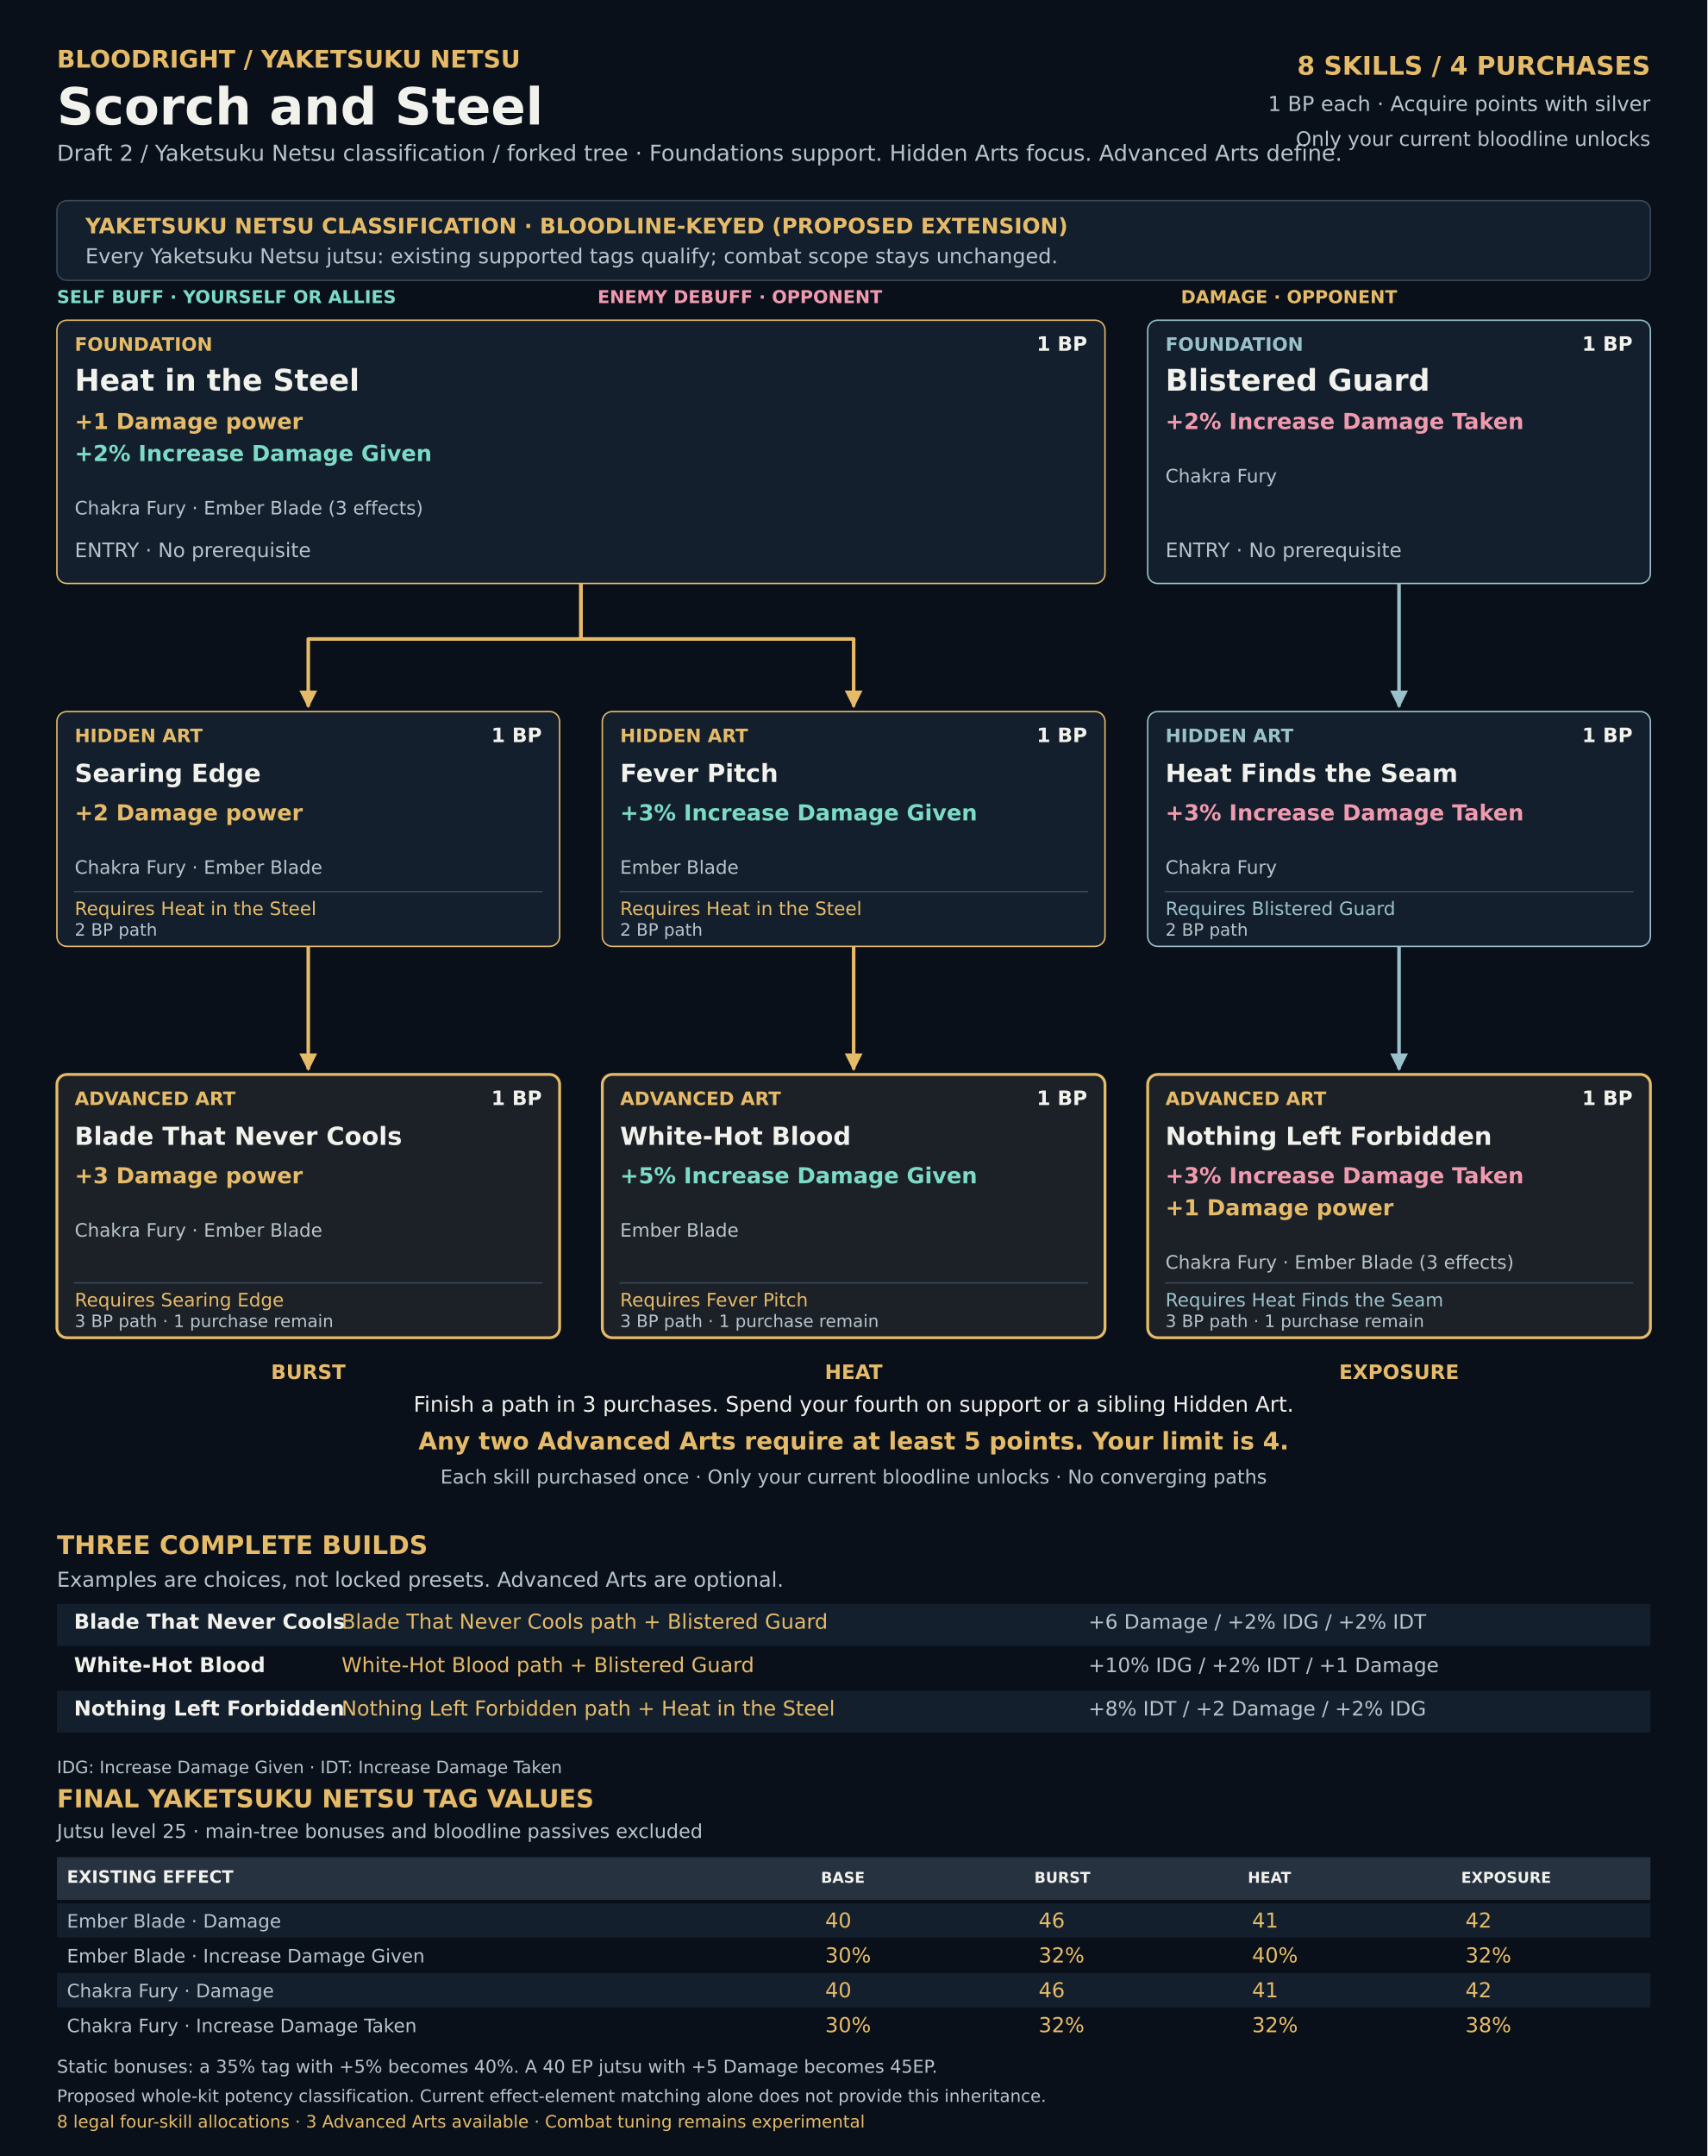
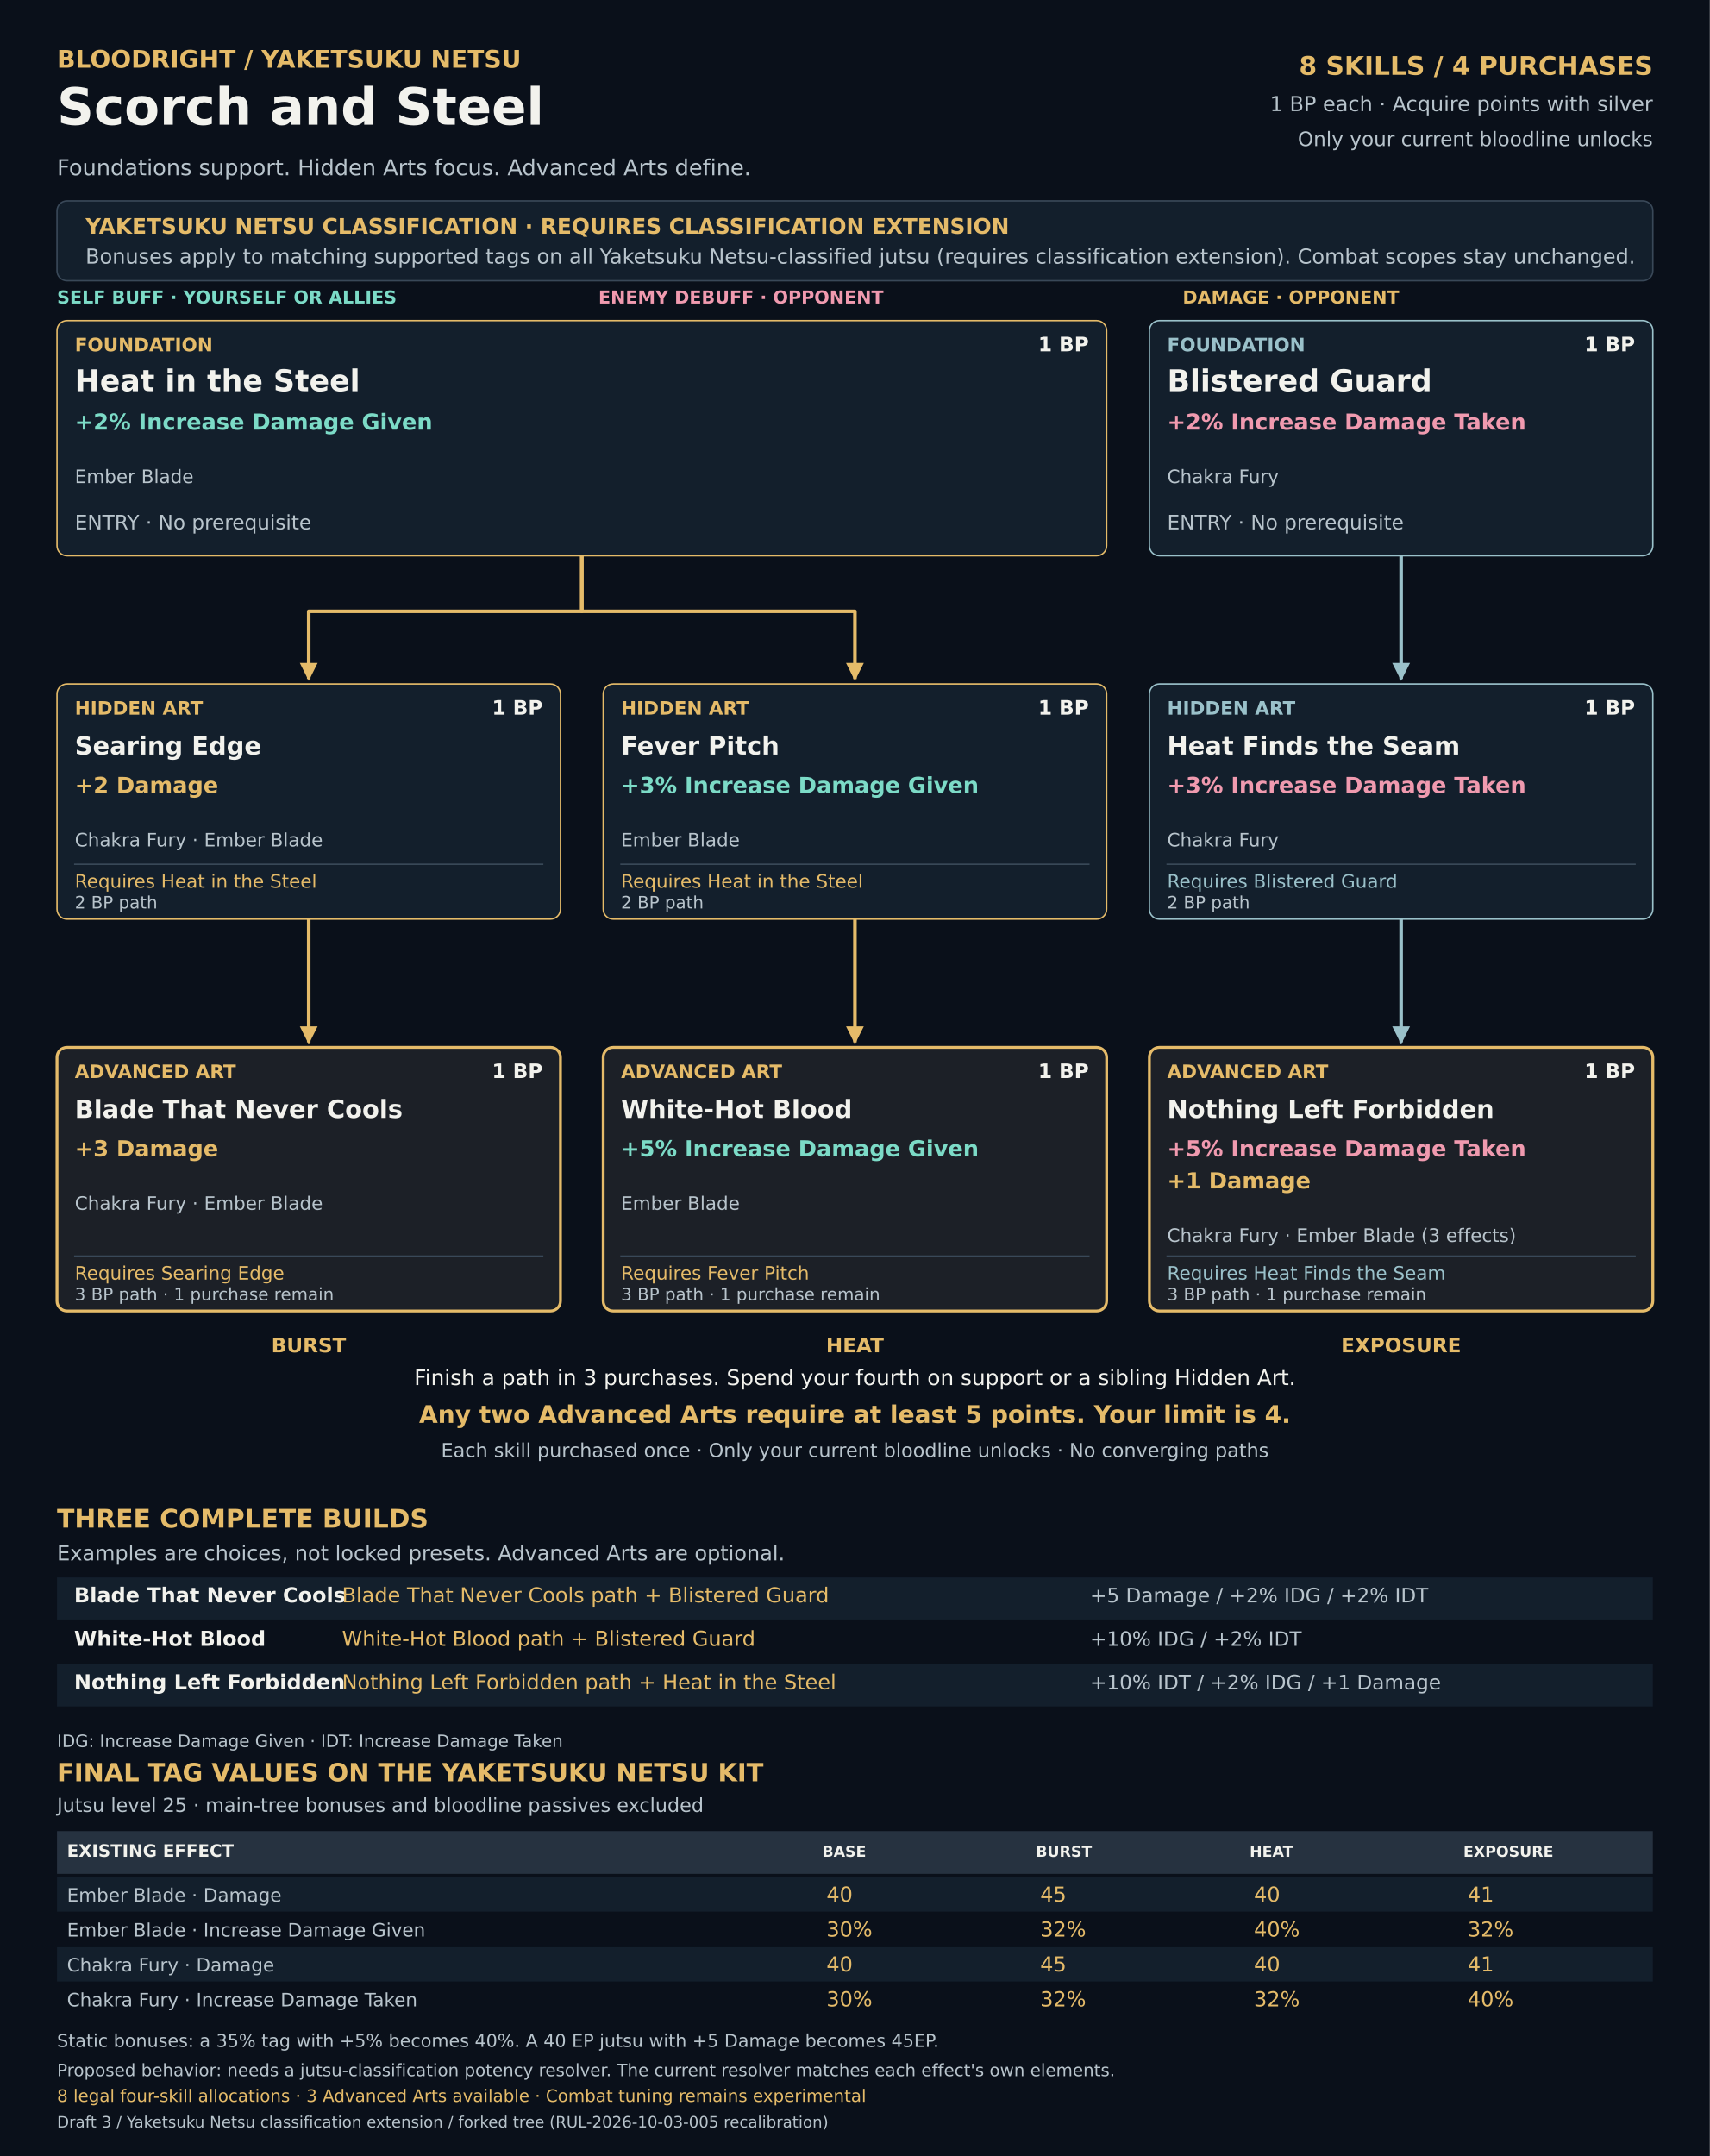
- <svg xmlns="http://www.w3.org/2000/svg" width="2400" height="3030" viewBox="0 0 2400 3030" role="img" aria-labelledby="title desc">
+ <svg xmlns="http://www.w3.org/2000/svg" width="2400" height="3026" viewBox="0 0 2400 3026" role="img" aria-labelledby="title desc">
  <defs>
    <marker id="arrow-0" viewBox="0 0 10 10" refX="9" refY="5" markerWidth="5" markerHeight="5" orient="auto">
      <path d="M0 0L10 5L0 10Z" fill="#e5bb69" />
    </marker>
    <marker id="arrow-1" viewBox="0 0 10 10" refX="9" refY="5" markerWidth="5" markerHeight="5" orient="auto">
      <path d="M0 0L10 5L0 10Z" fill="#9ac1ca" />
    </marker>
    <marker id="arrow-2" viewBox="0 0 10 10" refX="9" refY="5" markerWidth="5" markerHeight="5" orient="auto">
      <path d="M0 0L10 5L0 10Z" fill="#b8d98d" />
    </marker>
    <marker id="arrow-3" viewBox="0 0 10 10" refX="9" refY="5" markerWidth="5" markerHeight="5" orient="auto">
      <path d="M0 0L10 5L0 10Z" fill="#d9a6e0" />
    </marker>
  </defs>
  <g font-family="DejaVu Sans, sans-serif">
-     <rect x="0" y="0" width="2400" height="3030" rx="0" fill="#0a101a" />
+     <rect x="0" y="0" width="2400" height="3026" rx="0" fill="#0a101a" />
    <text x="80" y="95" font-size="34" font-weight="700" fill="#e5bb69" text-anchor="start">BLOODRIGHT / YAKETSUKU NETSU</text>
    <text x="80" y="175" font-size="72" font-weight="700" fill="#f2f2ed" text-anchor="start">Scorch and Steel</text>
-     <text x="80" y="226" font-size="31" font-weight="400" fill="#b8c4cc" text-anchor="start">Draft 2 / Yaketsuku Netsu classification / forked tree · Foundations support. Hidden Arts focus. Advanced Arts define.</text>
+     <text x="80" y="246" font-size="31" font-weight="400" fill="#b8c4cc" text-anchor="start">Foundations support. Hidden Arts focus. Advanced Arts define.</text>
    <text x="2320" y="105" font-size="36" font-weight="700" fill="#e5bb69" text-anchor="end">8 SKILLS  /  4 PURCHASES</text>
    <text x="2320" y="156" font-size="29" font-weight="400" fill="#b8c4cc" text-anchor="end">1 BP each · Acquire points with silver</text>
    <text x="2320" y="205" font-size="28" font-weight="400" fill="#b8c4cc" text-anchor="end">Only your current bloodline unlocks</text>
    <rect x="80" y="282" width="2240" height="112" rx="14" fill="#131f2c" stroke="#394858" stroke-width="2" />
-     <text x="120" y="328" font-size="30" font-weight="700" fill="#e5bb69" text-anchor="start">YAKETSUKU NETSU CLASSIFICATION · BLOODLINE-KEYED (PROPOSED EXTENSION)</text>
-     <text x="120" y="370" font-size="29" font-weight="400" fill="#b8c4cc" text-anchor="start">Every Yaketsuku Netsu jutsu: existing supported tags qualify; combat scope stays unchanged.</text>
+     <text x="120" y="328" font-size="30" font-weight="700" fill="#e5bb69" text-anchor="start">YAKETSUKU NETSU CLASSIFICATION · REQUIRES CLASSIFICATION EXTENSION</text>
+     <text x="120" y="370" font-size="29" font-weight="400" fill="#b8c4cc" text-anchor="start">Bonuses apply to matching supported tags on all Yaketsuku Netsu-classified jutsu (requires classification extension). Combat scopes stay unchanged.</text>
    <text x="80" y="426" font-size="25" font-weight="700" fill="#7cdbc7" text-anchor="start">SELF BUFF · YOURSELF OR ALLIES</text>
    <text x="840" y="426" font-size="25" font-weight="700" fill="#f09aaf" text-anchor="start">ENEMY DEBUFF · OPPONENT</text>
    <text x="1660" y="426" font-size="25" font-weight="700" fill="#e5bb69" text-anchor="start">DAMAGE · OPPONENT</text>
-     <path id="edge-02-03" data-from="02" data-to="03" d="M433.333 1330 V1503" fill="none" stroke="#e5bb69" stroke-width="5" stroke-linejoin="round" marker-end="url(#arrow-0)" />
-     <path id="edge-04-05" data-from="04" data-to="05" d="M1200 1330 V1503" fill="none" stroke="#e5bb69" stroke-width="5" stroke-linejoin="round" marker-end="url(#arrow-0)" />
-     <path id="edge-01-02" data-from="01" data-to="02" d="M816.667 820 V898 H433.333 V993" fill="none" stroke="#e5bb69" stroke-width="5" stroke-linejoin="round" marker-end="url(#arrow-0)" />
-     <path id="edge-01-04" data-from="01" data-to="04" d="M816.667 820 V898 H1200 V993" fill="none" stroke="#e5bb69" stroke-width="5" stroke-linejoin="round" marker-end="url(#arrow-0)" />
-     <path id="edge-07-08" data-from="07" data-to="08" d="M1966.67 1330 V1503" fill="none" stroke="#9ac1ca" stroke-width="5" stroke-linejoin="round" marker-end="url(#arrow-1)" />
-     <path id="edge-06-07" data-from="06" data-to="07" d="M1966.67 820 V993" fill="none" stroke="#9ac1ca" stroke-width="5" stroke-linejoin="round" marker-end="url(#arrow-1)" />
+     <path id="edge-02-03" data-from="02" data-to="03" d="M433.333 1290 V1463" fill="none" stroke="#e5bb69" stroke-width="5" stroke-linejoin="round" marker-end="url(#arrow-0)" />
+     <path id="edge-04-05" data-from="04" data-to="05" d="M1200 1290 V1463" fill="none" stroke="#e5bb69" stroke-width="5" stroke-linejoin="round" marker-end="url(#arrow-0)" />
+     <path id="edge-01-02" data-from="01" data-to="02" d="M816.667 780 V858 H433.333 V953" fill="none" stroke="#e5bb69" stroke-width="5" stroke-linejoin="round" marker-end="url(#arrow-0)" />
+     <path id="edge-01-04" data-from="01" data-to="04" d="M816.667 780 V858 H1200 V953" fill="none" stroke="#e5bb69" stroke-width="5" stroke-linejoin="round" marker-end="url(#arrow-0)" />
+     <path id="edge-07-08" data-from="07" data-to="08" d="M1966.67 1290 V1463" fill="none" stroke="#9ac1ca" stroke-width="5" stroke-linejoin="round" marker-end="url(#arrow-1)" />
+     <path id="edge-06-07" data-from="06" data-to="07" d="M1966.67 780 V953" fill="none" stroke="#9ac1ca" stroke-width="5" stroke-linejoin="round" marker-end="url(#arrow-1)" />
    <g id="node-01" data-cost="1" data-prerequisites="" data-potency-classification="Yaketsuku Netsu">
-       <rect x="80" y="450" width="1473.33" height="370" rx="14" fill="#131f2c" stroke="#e5bb69" stroke-width="2" />
+       <rect x="80" y="450" width="1473.33" height="330" rx="14" fill="#131f2c" stroke="#e5bb69" stroke-width="2" />
      <text x="105.0" y="493" font-size="26" font-weight="700" fill="#e5bb69" text-anchor="start">FOUNDATION</text>
      <text x="1528.333" y="493" font-size="28" font-weight="700" fill="#f2f2ed" text-anchor="end">1 BP</text>
      <text x="105.0" y="549" font-size="42" font-weight="700" fill="#f2f2ed" text-anchor="start">Heat in the Steel</text>
-       <text x="105.0" y="603" font-size="31" font-weight="700" fill="#e5bb69" text-anchor="start">+1 Damage power</text>
-       <text x="105.0" y="648" font-size="31" font-weight="700" fill="#7cdbc7" text-anchor="start">+2% Increase Damage Given</text>
-       <text x="105.0" y="723" font-size="26" font-weight="400" fill="#b8c4cc" text-anchor="start">Chakra Fury · Ember Blade (3 effects)</text>
-       <text x="105.0" y="783" font-size="28" font-weight="400" fill="#b8c4cc" text-anchor="start">ENTRY · No prerequisite</text>
+       <text x="105.0" y="603" font-size="31" font-weight="700" fill="#7cdbc7" text-anchor="start">+2% Increase Damage Given</text>
+       <text x="105.0" y="678" font-size="26" font-weight="400" fill="#b8c4cc" text-anchor="start">Ember Blade</text>
+       <text x="105.0" y="743" font-size="28" font-weight="400" fill="#b8c4cc" text-anchor="start">ENTRY · No prerequisite</text>
    </g>
    <g id="node-06" data-cost="1" data-prerequisites="" data-potency-classification="Yaketsuku Netsu">
-       <rect x="1613.33" y="450" width="706.667" height="370" rx="14" fill="#131f2c" stroke="#9ac1ca" stroke-width="2" />
+       <rect x="1613.33" y="450" width="706.667" height="330" rx="14" fill="#131f2c" stroke="#9ac1ca" stroke-width="2" />
      <text x="1638.333" y="493" font-size="26" font-weight="700" fill="#9ac1ca" text-anchor="start">FOUNDATION</text>
      <text x="2295.0" y="493" font-size="28" font-weight="700" fill="#f2f2ed" text-anchor="end">1 BP</text>
      <text x="1638.333" y="549" font-size="42" font-weight="700" fill="#f2f2ed" text-anchor="start">Blistered Guard</text>
      <text x="1638.333" y="603" font-size="31" font-weight="700" fill="#f09aaf" text-anchor="start">+2% Increase Damage Taken</text>
      <text x="1638.333" y="678" font-size="26" font-weight="400" fill="#b8c4cc" text-anchor="start">Chakra Fury</text>
-       <text x="1638.333" y="783" font-size="28" font-weight="400" fill="#b8c4cc" text-anchor="start">ENTRY · No prerequisite</text>
+       <text x="1638.333" y="743" font-size="28" font-weight="400" fill="#b8c4cc" text-anchor="start">ENTRY · No prerequisite</text>
    </g>
    <g id="node-02" data-cost="1" data-prerequisites="01" data-potency-classification="Yaketsuku Netsu">
-       <rect x="80" y="1000" width="706.667" height="330" rx="14" fill="#131f2c" stroke="#e5bb69" stroke-width="2" />
-       <text x="105.0" y="1043" font-size="26" font-weight="700" fill="#e5bb69" text-anchor="start">HIDDEN ART</text>
-       <text x="761.667" y="1043" font-size="28" font-weight="700" fill="#f2f2ed" text-anchor="end">1 BP</text>
-       <text x="105.0" y="1099" font-size="35" font-weight="700" fill="#f2f2ed" text-anchor="start">Searing Edge</text>
-       <text x="105.0" y="1153" font-size="31" font-weight="700" fill="#e5bb69" text-anchor="start">+2 Damage power</text>
-       <text x="105.0" y="1228" font-size="26" font-weight="400" fill="#b8c4cc" text-anchor="start">Chakra Fury · Ember Blade</text>
-       <path d="M104 1253 L762.667 1253" fill="none" stroke="#394858" stroke-width="2" />
-       <text x="105.0" y="1286" font-size="26" font-weight="400" fill="#e5bb69" text-anchor="start">Requires Heat in the Steel</text>
-       <text x="105.0" y="1315" font-size="24" font-weight="400" fill="#b8c4cc" text-anchor="start">2 BP path</text>
+       <rect x="80" y="960" width="706.667" height="330" rx="14" fill="#131f2c" stroke="#e5bb69" stroke-width="2" />
+       <text x="105.0" y="1003" font-size="26" font-weight="700" fill="#e5bb69" text-anchor="start">HIDDEN ART</text>
+       <text x="761.667" y="1003" font-size="28" font-weight="700" fill="#f2f2ed" text-anchor="end">1 BP</text>
+       <text x="105.0" y="1059" font-size="35" font-weight="700" fill="#f2f2ed" text-anchor="start">Searing Edge</text>
+       <text x="105.0" y="1113" font-size="31" font-weight="700" fill="#e5bb69" text-anchor="start">+2 Damage</text>
+       <text x="105.0" y="1188" font-size="26" font-weight="400" fill="#b8c4cc" text-anchor="start">Chakra Fury · Ember Blade</text>
+       <path d="M104 1213 L762.667 1213" fill="none" stroke="#394858" stroke-width="2" />
+       <text x="105.0" y="1246" font-size="26" font-weight="400" fill="#e5bb69" text-anchor="start">Requires Heat in the Steel</text>
+       <text x="105.0" y="1275" font-size="24" font-weight="400" fill="#b8c4cc" text-anchor="start">2 BP path</text>
    </g>
    <g id="node-04" data-cost="1" data-prerequisites="01" data-potency-classification="Yaketsuku Netsu">
-       <rect x="846.667" y="1000" width="706.667" height="330" rx="14" fill="#131f2c" stroke="#e5bb69" stroke-width="2" />
-       <text x="871.667" y="1043" font-size="26" font-weight="700" fill="#e5bb69" text-anchor="start">HIDDEN ART</text>
-       <text x="1528.333" y="1043" font-size="28" font-weight="700" fill="#f2f2ed" text-anchor="end">1 BP</text>
-       <text x="871.667" y="1099" font-size="35" font-weight="700" fill="#f2f2ed" text-anchor="start">Fever Pitch</text>
-       <text x="871.667" y="1153" font-size="31" font-weight="700" fill="#7cdbc7" text-anchor="start">+3% Increase Damage Given</text>
-       <text x="871.667" y="1228" font-size="26" font-weight="400" fill="#b8c4cc" text-anchor="start">Ember Blade</text>
-       <path d="M870.667 1253 L1529.33 1253" fill="none" stroke="#394858" stroke-width="2" />
-       <text x="871.667" y="1286" font-size="26" font-weight="400" fill="#e5bb69" text-anchor="start">Requires Heat in the Steel</text>
-       <text x="871.667" y="1315" font-size="24" font-weight="400" fill="#b8c4cc" text-anchor="start">2 BP path</text>
+       <rect x="846.667" y="960" width="706.667" height="330" rx="14" fill="#131f2c" stroke="#e5bb69" stroke-width="2" />
+       <text x="871.667" y="1003" font-size="26" font-weight="700" fill="#e5bb69" text-anchor="start">HIDDEN ART</text>
+       <text x="1528.333" y="1003" font-size="28" font-weight="700" fill="#f2f2ed" text-anchor="end">1 BP</text>
+       <text x="871.667" y="1059" font-size="35" font-weight="700" fill="#f2f2ed" text-anchor="start">Fever Pitch</text>
+       <text x="871.667" y="1113" font-size="31" font-weight="700" fill="#7cdbc7" text-anchor="start">+3% Increase Damage Given</text>
+       <text x="871.667" y="1188" font-size="26" font-weight="400" fill="#b8c4cc" text-anchor="start">Ember Blade</text>
+       <path d="M870.667 1213 L1529.33 1213" fill="none" stroke="#394858" stroke-width="2" />
+       <text x="871.667" y="1246" font-size="26" font-weight="400" fill="#e5bb69" text-anchor="start">Requires Heat in the Steel</text>
+       <text x="871.667" y="1275" font-size="24" font-weight="400" fill="#b8c4cc" text-anchor="start">2 BP path</text>
    </g>
    <g id="node-07" data-cost="1" data-prerequisites="06" data-potency-classification="Yaketsuku Netsu">
-       <rect x="1613.33" y="1000" width="706.667" height="330" rx="14" fill="#131f2c" stroke="#9ac1ca" stroke-width="2" />
-       <text x="1638.333" y="1043" font-size="26" font-weight="700" fill="#9ac1ca" text-anchor="start">HIDDEN ART</text>
-       <text x="2295.0" y="1043" font-size="28" font-weight="700" fill="#f2f2ed" text-anchor="end">1 BP</text>
-       <text x="1638.333" y="1099" font-size="35" font-weight="700" fill="#f2f2ed" text-anchor="start">Heat Finds the Seam</text>
-       <text x="1638.333" y="1153" font-size="31" font-weight="700" fill="#f09aaf" text-anchor="start">+3% Increase Damage Taken</text>
-       <text x="1638.333" y="1228" font-size="26" font-weight="400" fill="#b8c4cc" text-anchor="start">Chakra Fury</text>
-       <path d="M1637.33 1253 L2296 1253" fill="none" stroke="#394858" stroke-width="2" />
-       <text x="1638.333" y="1286" font-size="26" font-weight="400" fill="#9ac1ca" text-anchor="start">Requires Blistered Guard</text>
-       <text x="1638.333" y="1315" font-size="24" font-weight="400" fill="#b8c4cc" text-anchor="start">2 BP path</text>
+       <rect x="1613.33" y="960" width="706.667" height="330" rx="14" fill="#131f2c" stroke="#9ac1ca" stroke-width="2" />
+       <text x="1638.333" y="1003" font-size="26" font-weight="700" fill="#9ac1ca" text-anchor="start">HIDDEN ART</text>
+       <text x="2295.0" y="1003" font-size="28" font-weight="700" fill="#f2f2ed" text-anchor="end">1 BP</text>
+       <text x="1638.333" y="1059" font-size="35" font-weight="700" fill="#f2f2ed" text-anchor="start">Heat Finds the Seam</text>
+       <text x="1638.333" y="1113" font-size="31" font-weight="700" fill="#f09aaf" text-anchor="start">+3% Increase Damage Taken</text>
+       <text x="1638.333" y="1188" font-size="26" font-weight="400" fill="#b8c4cc" text-anchor="start">Chakra Fury</text>
+       <path d="M1637.33 1213 L2296 1213" fill="none" stroke="#394858" stroke-width="2" />
+       <text x="1638.333" y="1246" font-size="26" font-weight="400" fill="#9ac1ca" text-anchor="start">Requires Blistered Guard</text>
+       <text x="1638.333" y="1275" font-size="24" font-weight="400" fill="#b8c4cc" text-anchor="start">2 BP path</text>
    </g>
    <g id="node-03" data-cost="1" data-prerequisites="02" data-potency-classification="Yaketsuku Netsu">
-       <rect x="80" y="1510" width="706.667" height="370" rx="14" fill="#1c2027" stroke="#e5bb69" stroke-width="4" />
-       <text x="105.0" y="1553" font-size="26" font-weight="700" fill="#e5bb69" text-anchor="start">ADVANCED ART</text>
-       <text x="761.667" y="1553" font-size="28" font-weight="700" fill="#f2f2ed" text-anchor="end">1 BP</text>
-       <text x="105.0" y="1609" font-size="35" font-weight="700" fill="#f2f2ed" text-anchor="start">Blade That Never Cools</text>
-       <text x="105.0" y="1663" font-size="31" font-weight="700" fill="#e5bb69" text-anchor="start">+3 Damage power</text>
-       <text x="105.0" y="1738" font-size="26" font-weight="400" fill="#b8c4cc" text-anchor="start">Chakra Fury · Ember Blade</text>
-       <path d="M104 1803 L762.667 1803" fill="none" stroke="#394858" stroke-width="2" />
-       <text x="105.0" y="1836" font-size="26" font-weight="400" fill="#e5bb69" text-anchor="start">Requires Searing Edge</text>
-       <text x="105.0" y="1865" font-size="24" font-weight="400" fill="#b8c4cc" text-anchor="start">3 BP path · 1 purchase remain</text>
+       <rect x="80" y="1470" width="706.667" height="370" rx="14" fill="#1c2027" stroke="#e5bb69" stroke-width="4" />
+       <text x="105.0" y="1513" font-size="26" font-weight="700" fill="#e5bb69" text-anchor="start">ADVANCED ART</text>
+       <text x="761.667" y="1513" font-size="28" font-weight="700" fill="#f2f2ed" text-anchor="end">1 BP</text>
+       <text x="105.0" y="1569" font-size="35" font-weight="700" fill="#f2f2ed" text-anchor="start">Blade That Never Cools</text>
+       <text x="105.0" y="1623" font-size="31" font-weight="700" fill="#e5bb69" text-anchor="start">+3 Damage</text>
+       <text x="105.0" y="1698" font-size="26" font-weight="400" fill="#b8c4cc" text-anchor="start">Chakra Fury · Ember Blade</text>
+       <path d="M104 1763 L762.667 1763" fill="none" stroke="#394858" stroke-width="2" />
+       <text x="105.0" y="1796" font-size="26" font-weight="400" fill="#e5bb69" text-anchor="start">Requires Searing Edge</text>
+       <text x="105.0" y="1825" font-size="24" font-weight="400" fill="#b8c4cc" text-anchor="start">3 BP path · 1 purchase remain</text>
    </g>
    <g id="node-05" data-cost="1" data-prerequisites="04" data-potency-classification="Yaketsuku Netsu">
-       <rect x="846.667" y="1510" width="706.667" height="370" rx="14" fill="#1c2027" stroke="#e5bb69" stroke-width="4" />
-       <text x="871.667" y="1553" font-size="26" font-weight="700" fill="#e5bb69" text-anchor="start">ADVANCED ART</text>
-       <text x="1528.333" y="1553" font-size="28" font-weight="700" fill="#f2f2ed" text-anchor="end">1 BP</text>
-       <text x="871.667" y="1609" font-size="35" font-weight="700" fill="#f2f2ed" text-anchor="start">White-Hot Blood</text>
-       <text x="871.667" y="1663" font-size="31" font-weight="700" fill="#7cdbc7" text-anchor="start">+5% Increase Damage Given</text>
-       <text x="871.667" y="1738" font-size="26" font-weight="400" fill="#b8c4cc" text-anchor="start">Ember Blade</text>
-       <path d="M870.667 1803 L1529.33 1803" fill="none" stroke="#394858" stroke-width="2" />
-       <text x="871.667" y="1836" font-size="26" font-weight="400" fill="#e5bb69" text-anchor="start">Requires Fever Pitch</text>
-       <text x="871.667" y="1865" font-size="24" font-weight="400" fill="#b8c4cc" text-anchor="start">3 BP path · 1 purchase remain</text>
+       <rect x="846.667" y="1470" width="706.667" height="370" rx="14" fill="#1c2027" stroke="#e5bb69" stroke-width="4" />
+       <text x="871.667" y="1513" font-size="26" font-weight="700" fill="#e5bb69" text-anchor="start">ADVANCED ART</text>
+       <text x="1528.333" y="1513" font-size="28" font-weight="700" fill="#f2f2ed" text-anchor="end">1 BP</text>
+       <text x="871.667" y="1569" font-size="35" font-weight="700" fill="#f2f2ed" text-anchor="start">White-Hot Blood</text>
+       <text x="871.667" y="1623" font-size="31" font-weight="700" fill="#7cdbc7" text-anchor="start">+5% Increase Damage Given</text>
+       <text x="871.667" y="1698" font-size="26" font-weight="400" fill="#b8c4cc" text-anchor="start">Ember Blade</text>
+       <path d="M870.667 1763 L1529.33 1763" fill="none" stroke="#394858" stroke-width="2" />
+       <text x="871.667" y="1796" font-size="26" font-weight="400" fill="#e5bb69" text-anchor="start">Requires Fever Pitch</text>
+       <text x="871.667" y="1825" font-size="24" font-weight="400" fill="#b8c4cc" text-anchor="start">3 BP path · 1 purchase remain</text>
    </g>
    <g id="node-08" data-cost="1" data-prerequisites="07" data-potency-classification="Yaketsuku Netsu">
-       <rect x="1613.33" y="1510" width="706.667" height="370" rx="14" fill="#1c2027" stroke="#e5bb69" stroke-width="4" />
-       <text x="1638.333" y="1553" font-size="26" font-weight="700" fill="#e5bb69" text-anchor="start">ADVANCED ART</text>
-       <text x="2295.0" y="1553" font-size="28" font-weight="700" fill="#f2f2ed" text-anchor="end">1 BP</text>
-       <text x="1638.333" y="1609" font-size="35" font-weight="700" fill="#f2f2ed" text-anchor="start">Nothing Left Forbidden</text>
-       <text x="1638.333" y="1663" font-size="31" font-weight="700" fill="#f09aaf" text-anchor="start">+3% Increase Damage Taken</text>
-       <text x="1638.333" y="1708" font-size="31" font-weight="700" fill="#e5bb69" text-anchor="start">+1 Damage power</text>
-       <text x="1638.333" y="1783" font-size="26" font-weight="400" fill="#b8c4cc" text-anchor="start">Chakra Fury · Ember Blade (3 effects)</text>
-       <path d="M1637.33 1803 L2296 1803" fill="none" stroke="#394858" stroke-width="2" />
-       <text x="1638.333" y="1836" font-size="26" font-weight="400" fill="#9ac1ca" text-anchor="start">Requires Heat Finds the Seam</text>
-       <text x="1638.333" y="1865" font-size="24" font-weight="400" fill="#b8c4cc" text-anchor="start">3 BP path · 1 purchase remain</text>
+       <rect x="1613.33" y="1470" width="706.667" height="370" rx="14" fill="#1c2027" stroke="#e5bb69" stroke-width="4" />
+       <text x="1638.333" y="1513" font-size="26" font-weight="700" fill="#e5bb69" text-anchor="start">ADVANCED ART</text>
+       <text x="2295.0" y="1513" font-size="28" font-weight="700" fill="#f2f2ed" text-anchor="end">1 BP</text>
+       <text x="1638.333" y="1569" font-size="35" font-weight="700" fill="#f2f2ed" text-anchor="start">Nothing Left Forbidden</text>
+       <text x="1638.333" y="1623" font-size="31" font-weight="700" fill="#f09aaf" text-anchor="start">+5% Increase Damage Taken</text>
+       <text x="1638.333" y="1668" font-size="31" font-weight="700" fill="#e5bb69" text-anchor="start">+1 Damage</text>
+       <text x="1638.333" y="1743" font-size="26" font-weight="400" fill="#b8c4cc" text-anchor="start">Chakra Fury · Ember Blade (3 effects)</text>
+       <path d="M1637.33 1763 L2296 1763" fill="none" stroke="#394858" stroke-width="2" />
+       <text x="1638.333" y="1796" font-size="26" font-weight="400" fill="#9ac1ca" text-anchor="start">Requires Heat Finds the Seam</text>
+       <text x="1638.333" y="1825" font-size="24" font-weight="400" fill="#b8c4cc" text-anchor="start">3 BP path · 1 purchase remain</text>
    </g>
-     <text x="433.333" y="1938" font-size="28" font-weight="700" fill="#e5bb69" text-anchor="middle">BURST</text>
-     <text x="1200.0" y="1938" font-size="28" font-weight="700" fill="#e5bb69" text-anchor="middle">HEAT</text>
-     <text x="1966.667" y="1938" font-size="28" font-weight="700" fill="#e5bb69" text-anchor="middle">EXPOSURE</text>
-     <text x="1200.0" y="1984" font-size="30" font-weight="400" fill="#f2f2ed" text-anchor="middle">Finish a path in 3 purchases. Spend your fourth on support or a sibling Hidden Art.</text>
-     <text x="1200.0" y="2037" font-size="34" font-weight="700" fill="#e5bb69" text-anchor="middle">Any two Advanced Arts require at least 5 points. Your limit is 4.</text>
-     <text x="1200.0" y="2085" font-size="27" font-weight="400" fill="#b8c4cc" text-anchor="middle">Each skill purchased once · Only your current bloodline unlocks · No converging paths</text>
-     <text x="80" y="2184" font-size="36" font-weight="700" fill="#e5bb69" text-anchor="start">THREE COMPLETE BUILDS</text>
-     <text x="80" y="2230" font-size="29" font-weight="400" fill="#b8c4cc" text-anchor="start">Examples are choices, not locked presets. Advanced Arts are optional.</text>
-     <rect x="80" y="2254" width="2240" height="59" rx="0" fill="#131f2c" />
-     <text x="104" y="2289" font-size="29" font-weight="700" fill="#f2f2ed" text-anchor="start">Blade That Never Cools</text>
-     <text x="480" y="2289" font-size="29" font-weight="400" fill="#e5bb69" text-anchor="start">Blade That Never Cools path + Blistered Guard</text>
-     <text x="1530" y="2289" font-size="28" font-weight="400" fill="#b8c4cc" text-anchor="start">+6 Damage / +2% IDG / +2% IDT</text>
-     <rect x="80" y="2315" width="2240" height="59" rx="0" fill="#0a101a" />
-     <text x="104" y="2350" font-size="29" font-weight="700" fill="#f2f2ed" text-anchor="start">White-Hot Blood</text>
-     <text x="480" y="2350" font-size="29" font-weight="400" fill="#e5bb69" text-anchor="start">White-Hot Blood path + Blistered Guard</text>
-     <text x="1530" y="2350" font-size="28" font-weight="400" fill="#b8c4cc" text-anchor="start">+10% IDG / +2% IDT / +1 Damage</text>
-     <rect x="80" y="2376" width="2240" height="59" rx="0" fill="#131f2c" />
-     <text x="104" y="2411" font-size="29" font-weight="700" fill="#f2f2ed" text-anchor="start">Nothing Left Forbidden</text>
-     <text x="480" y="2411" font-size="29" font-weight="400" fill="#e5bb69" text-anchor="start">Nothing Left Forbidden path + Heat in the Steel</text>
-     <text x="1530" y="2411" font-size="28" font-weight="400" fill="#b8c4cc" text-anchor="start">+8% IDT / +2 Damage / +2% IDG</text>
-     <text x="80" y="2492" font-size="24" font-weight="400" fill="#b8c4cc" text-anchor="start">IDG: Increase Damage Given · IDT: Increase Damage Taken</text>
-     <text x="80" y="2540" font-size="35" font-weight="700" fill="#e5bb69" text-anchor="start">FINAL YAKETSUKU NETSU TAG VALUES</text>
-     <text x="80" y="2583" font-size="27" font-weight="400" fill="#b8c4cc" text-anchor="start">Jutsu level 25 · main-tree bonuses and bloodline passives excluded</text>
-     <rect x="80" y="2610" width="2240" height="60" rx="0" fill="#263240" />
-     <text x="94" y="2646" font-size="24" font-weight="700" fill="#f2f2ed" text-anchor="start">EXISTING EFFECT</text>
-     <text x="1154.0" y="2646" font-size="21" font-weight="700" fill="#f2f2ed" text-anchor="start">BASE</text>
-     <text x="1454.0" y="2646" font-size="21" font-weight="700" fill="#f2f2ed" text-anchor="start">BURST</text>
-     <text x="1754.0" y="2646" font-size="21" font-weight="700" fill="#f2f2ed" text-anchor="start">HEAT</text>
-     <text x="2054.0" y="2646" font-size="21" font-weight="700" fill="#f2f2ed" text-anchor="start">EXPOSURE</text>
-     <rect x="80" y="2675" width="2240" height="48" rx="0" fill="#131f2c" />
-     <text x="94" y="2709" font-size="26" font-weight="400" fill="#b8c4cc" text-anchor="start">Ember Blade · Damage</text>
-     <text x="1160.0" y="2709" font-size="29" font-weight="400" fill="#e5bb69" text-anchor="start">40</text>
-     <text x="1460.0" y="2709" font-size="29" font-weight="400" fill="#e5bb69" text-anchor="start">46</text>
-     <text x="1760.0" y="2709" font-size="29" font-weight="400" fill="#e5bb69" text-anchor="start">41</text>
-     <text x="2060.0" y="2709" font-size="29" font-weight="400" fill="#e5bb69" text-anchor="start">42</text>
-     <text x="94" y="2758" font-size="26" font-weight="400" fill="#b8c4cc" text-anchor="start">Ember Blade · Increase Damage Given</text>
-     <text x="1160.0" y="2758" font-size="29" font-weight="400" fill="#e5bb69" text-anchor="start">30%</text>
-     <text x="1460.0" y="2758" font-size="29" font-weight="400" fill="#e5bb69" text-anchor="start">32%</text>
-     <text x="1760.0" y="2758" font-size="29" font-weight="400" fill="#e5bb69" text-anchor="start">40%</text>
-     <text x="2060.0" y="2758" font-size="29" font-weight="400" fill="#e5bb69" text-anchor="start">32%</text>
-     <rect x="80" y="2773" width="2240" height="48" rx="0" fill="#131f2c" />
-     <text x="94" y="2807" font-size="26" font-weight="400" fill="#b8c4cc" text-anchor="start">Chakra Fury · Damage</text>
-     <text x="1160.0" y="2807" font-size="29" font-weight="400" fill="#e5bb69" text-anchor="start">40</text>
-     <text x="1460.0" y="2807" font-size="29" font-weight="400" fill="#e5bb69" text-anchor="start">46</text>
-     <text x="1760.0" y="2807" font-size="29" font-weight="400" fill="#e5bb69" text-anchor="start">41</text>
-     <text x="2060.0" y="2807" font-size="29" font-weight="400" fill="#e5bb69" text-anchor="start">42</text>
-     <text x="94" y="2856" font-size="26" font-weight="400" fill="#b8c4cc" text-anchor="start">Chakra Fury · Increase Damage Taken</text>
-     <text x="1160.0" y="2856" font-size="29" font-weight="400" fill="#e5bb69" text-anchor="start">30%</text>
-     <text x="1460.0" y="2856" font-size="29" font-weight="400" fill="#e5bb69" text-anchor="start">32%</text>
-     <text x="1760.0" y="2856" font-size="29" font-weight="400" fill="#e5bb69" text-anchor="start">32%</text>
-     <text x="2060.0" y="2856" font-size="29" font-weight="400" fill="#e5bb69" text-anchor="start">38%</text>
-     <text x="80" y="2913" font-size="25" font-weight="400" fill="#b8c4cc" text-anchor="start">Static bonuses: a 35% tag with +5% becomes 40%. A 40 EP jutsu with +5 Damage becomes 45EP.</text>
-     <text x="80" y="2954" font-size="24" font-weight="400" fill="#b8c4cc" text-anchor="start">Proposed whole-kit potency classification. Current effect-element matching alone does not provide this inheritance.</text>
-     <text x="80" y="2990" font-size="24" font-weight="400" fill="#e5bb69" text-anchor="start">8 legal four-skill allocations · 3 Advanced Arts available · Combat tuning remains experimental</text>
+     <text x="433.333" y="1898" font-size="28" font-weight="700" fill="#e5bb69" text-anchor="middle">BURST</text>
+     <text x="1200.0" y="1898" font-size="28" font-weight="700" fill="#e5bb69" text-anchor="middle">HEAT</text>
+     <text x="1966.667" y="1898" font-size="28" font-weight="700" fill="#e5bb69" text-anchor="middle">EXPOSURE</text>
+     <text x="1200.0" y="1944" font-size="30" font-weight="400" fill="#f2f2ed" text-anchor="middle">Finish a path in 3 purchases. Spend your fourth on support or a sibling Hidden Art.</text>
+     <text x="1200.0" y="1997" font-size="34" font-weight="700" fill="#e5bb69" text-anchor="middle">Any two Advanced Arts require at least 5 points. Your limit is 4.</text>
+     <text x="1200.0" y="2045" font-size="27" font-weight="400" fill="#b8c4cc" text-anchor="middle">Each skill purchased once · Only your current bloodline unlocks · No converging paths</text>
+     <text x="80" y="2144" font-size="36" font-weight="700" fill="#e5bb69" text-anchor="start">THREE COMPLETE BUILDS</text>
+     <text x="80" y="2190" font-size="29" font-weight="400" fill="#b8c4cc" text-anchor="start">Examples are choices, not locked presets. Advanced Arts are optional.</text>
+     <rect x="80" y="2214" width="2240" height="59" rx="0" fill="#131f2c" />
+     <text x="104" y="2249" font-size="29" font-weight="700" fill="#f2f2ed" text-anchor="start">Blade That Never Cools</text>
+     <text x="480" y="2249" font-size="29" font-weight="400" fill="#e5bb69" text-anchor="start">Blade That Never Cools path + Blistered Guard</text>
+     <text x="1530" y="2249" font-size="28" font-weight="400" fill="#b8c4cc" text-anchor="start">+5 Damage / +2% IDG / +2% IDT</text>
+     <rect x="80" y="2275" width="2240" height="59" rx="0" fill="#0a101a" />
+     <text x="104" y="2310" font-size="29" font-weight="700" fill="#f2f2ed" text-anchor="start">White-Hot Blood</text>
+     <text x="480" y="2310" font-size="29" font-weight="400" fill="#e5bb69" text-anchor="start">White-Hot Blood path + Blistered Guard</text>
+     <text x="1530" y="2310" font-size="28" font-weight="400" fill="#b8c4cc" text-anchor="start">+10% IDG / +2% IDT</text>
+     <rect x="80" y="2336" width="2240" height="59" rx="0" fill="#131f2c" />
+     <text x="104" y="2371" font-size="29" font-weight="700" fill="#f2f2ed" text-anchor="start">Nothing Left Forbidden</text>
+     <text x="480" y="2371" font-size="29" font-weight="400" fill="#e5bb69" text-anchor="start">Nothing Left Forbidden path + Heat in the Steel</text>
+     <text x="1530" y="2371" font-size="28" font-weight="400" fill="#b8c4cc" text-anchor="start">+10% IDT / +2% IDG / +1 Damage</text>
+     <text x="80" y="2452" font-size="24" font-weight="400" fill="#b8c4cc" text-anchor="start">IDG: Increase Damage Given · IDT: Increase Damage Taken</text>
+     <text x="80" y="2500" font-size="35" font-weight="700" fill="#e5bb69" text-anchor="start">FINAL TAG VALUES ON THE YAKETSUKU NETSU KIT</text>
+     <text x="80" y="2543" font-size="27" font-weight="400" fill="#b8c4cc" text-anchor="start">Jutsu level 25 · main-tree bonuses and bloodline passives excluded</text>
+     <rect x="80" y="2570" width="2240" height="60" rx="0" fill="#263240" />
+     <text x="94" y="2606" font-size="24" font-weight="700" fill="#f2f2ed" text-anchor="start">EXISTING EFFECT</text>
+     <text x="1154.0" y="2606" font-size="21" font-weight="700" fill="#f2f2ed" text-anchor="start">BASE</text>
+     <text x="1454.0" y="2606" font-size="21" font-weight="700" fill="#f2f2ed" text-anchor="start">BURST</text>
+     <text x="1754.0" y="2606" font-size="21" font-weight="700" fill="#f2f2ed" text-anchor="start">HEAT</text>
+     <text x="2054.0" y="2606" font-size="21" font-weight="700" fill="#f2f2ed" text-anchor="start">EXPOSURE</text>
+     <rect x="80" y="2635" width="2240" height="48" rx="0" fill="#131f2c" />
+     <text x="94" y="2669" font-size="26" font-weight="400" fill="#b8c4cc" text-anchor="start">Ember Blade · Damage</text>
+     <text x="1160.0" y="2669" font-size="29" font-weight="400" fill="#e5bb69" text-anchor="start">40</text>
+     <text x="1460.0" y="2669" font-size="29" font-weight="400" fill="#e5bb69" text-anchor="start">45</text>
+     <text x="1760.0" y="2669" font-size="29" font-weight="400" fill="#e5bb69" text-anchor="start">40</text>
+     <text x="2060.0" y="2669" font-size="29" font-weight="400" fill="#e5bb69" text-anchor="start">41</text>
+     <text x="94" y="2718" font-size="26" font-weight="400" fill="#b8c4cc" text-anchor="start">Ember Blade · Increase Damage Given</text>
+     <text x="1160.0" y="2718" font-size="29" font-weight="400" fill="#e5bb69" text-anchor="start">30%</text>
+     <text x="1460.0" y="2718" font-size="29" font-weight="400" fill="#e5bb69" text-anchor="start">32%</text>
+     <text x="1760.0" y="2718" font-size="29" font-weight="400" fill="#e5bb69" text-anchor="start">40%</text>
+     <text x="2060.0" y="2718" font-size="29" font-weight="400" fill="#e5bb69" text-anchor="start">32%</text>
+     <rect x="80" y="2733" width="2240" height="48" rx="0" fill="#131f2c" />
+     <text x="94" y="2767" font-size="26" font-weight="400" fill="#b8c4cc" text-anchor="start">Chakra Fury · Damage</text>
+     <text x="1160.0" y="2767" font-size="29" font-weight="400" fill="#e5bb69" text-anchor="start">40</text>
+     <text x="1460.0" y="2767" font-size="29" font-weight="400" fill="#e5bb69" text-anchor="start">45</text>
+     <text x="1760.0" y="2767" font-size="29" font-weight="400" fill="#e5bb69" text-anchor="start">40</text>
+     <text x="2060.0" y="2767" font-size="29" font-weight="400" fill="#e5bb69" text-anchor="start">41</text>
+     <text x="94" y="2816" font-size="26" font-weight="400" fill="#b8c4cc" text-anchor="start">Chakra Fury · Increase Damage Taken</text>
+     <text x="1160.0" y="2816" font-size="29" font-weight="400" fill="#e5bb69" text-anchor="start">30%</text>
+     <text x="1460.0" y="2816" font-size="29" font-weight="400" fill="#e5bb69" text-anchor="start">32%</text>
+     <text x="1760.0" y="2816" font-size="29" font-weight="400" fill="#e5bb69" text-anchor="start">32%</text>
+     <text x="2060.0" y="2816" font-size="29" font-weight="400" fill="#e5bb69" text-anchor="start">40%</text>
+     <text x="80" y="2873" font-size="25" font-weight="400" fill="#b8c4cc" text-anchor="start">Static bonuses: a 35% tag with +5% becomes 40%. A 40 EP jutsu with +5 Damage becomes 45EP.</text>
+     <text x="80" y="2914" font-size="24" font-weight="400" fill="#b8c4cc" text-anchor="start">Proposed behavior: needs a jutsu-classification potency resolver. The current resolver matches each effect's own elements.</text>
+     <text x="80" y="2950" font-size="24" font-weight="400" fill="#e5bb69" text-anchor="start">8 legal four-skill allocations · 3 Advanced Arts available · Combat tuning remains experimental</text>
+     <text x="80" y="2986" font-size="22" font-weight="400" fill="#b8c4cc" text-anchor="start">Draft 3 / Yaketsuku Netsu classification extension / forked tree (RUL-2026-10-03-005 recalibration)</text>
  </g>
</svg>
